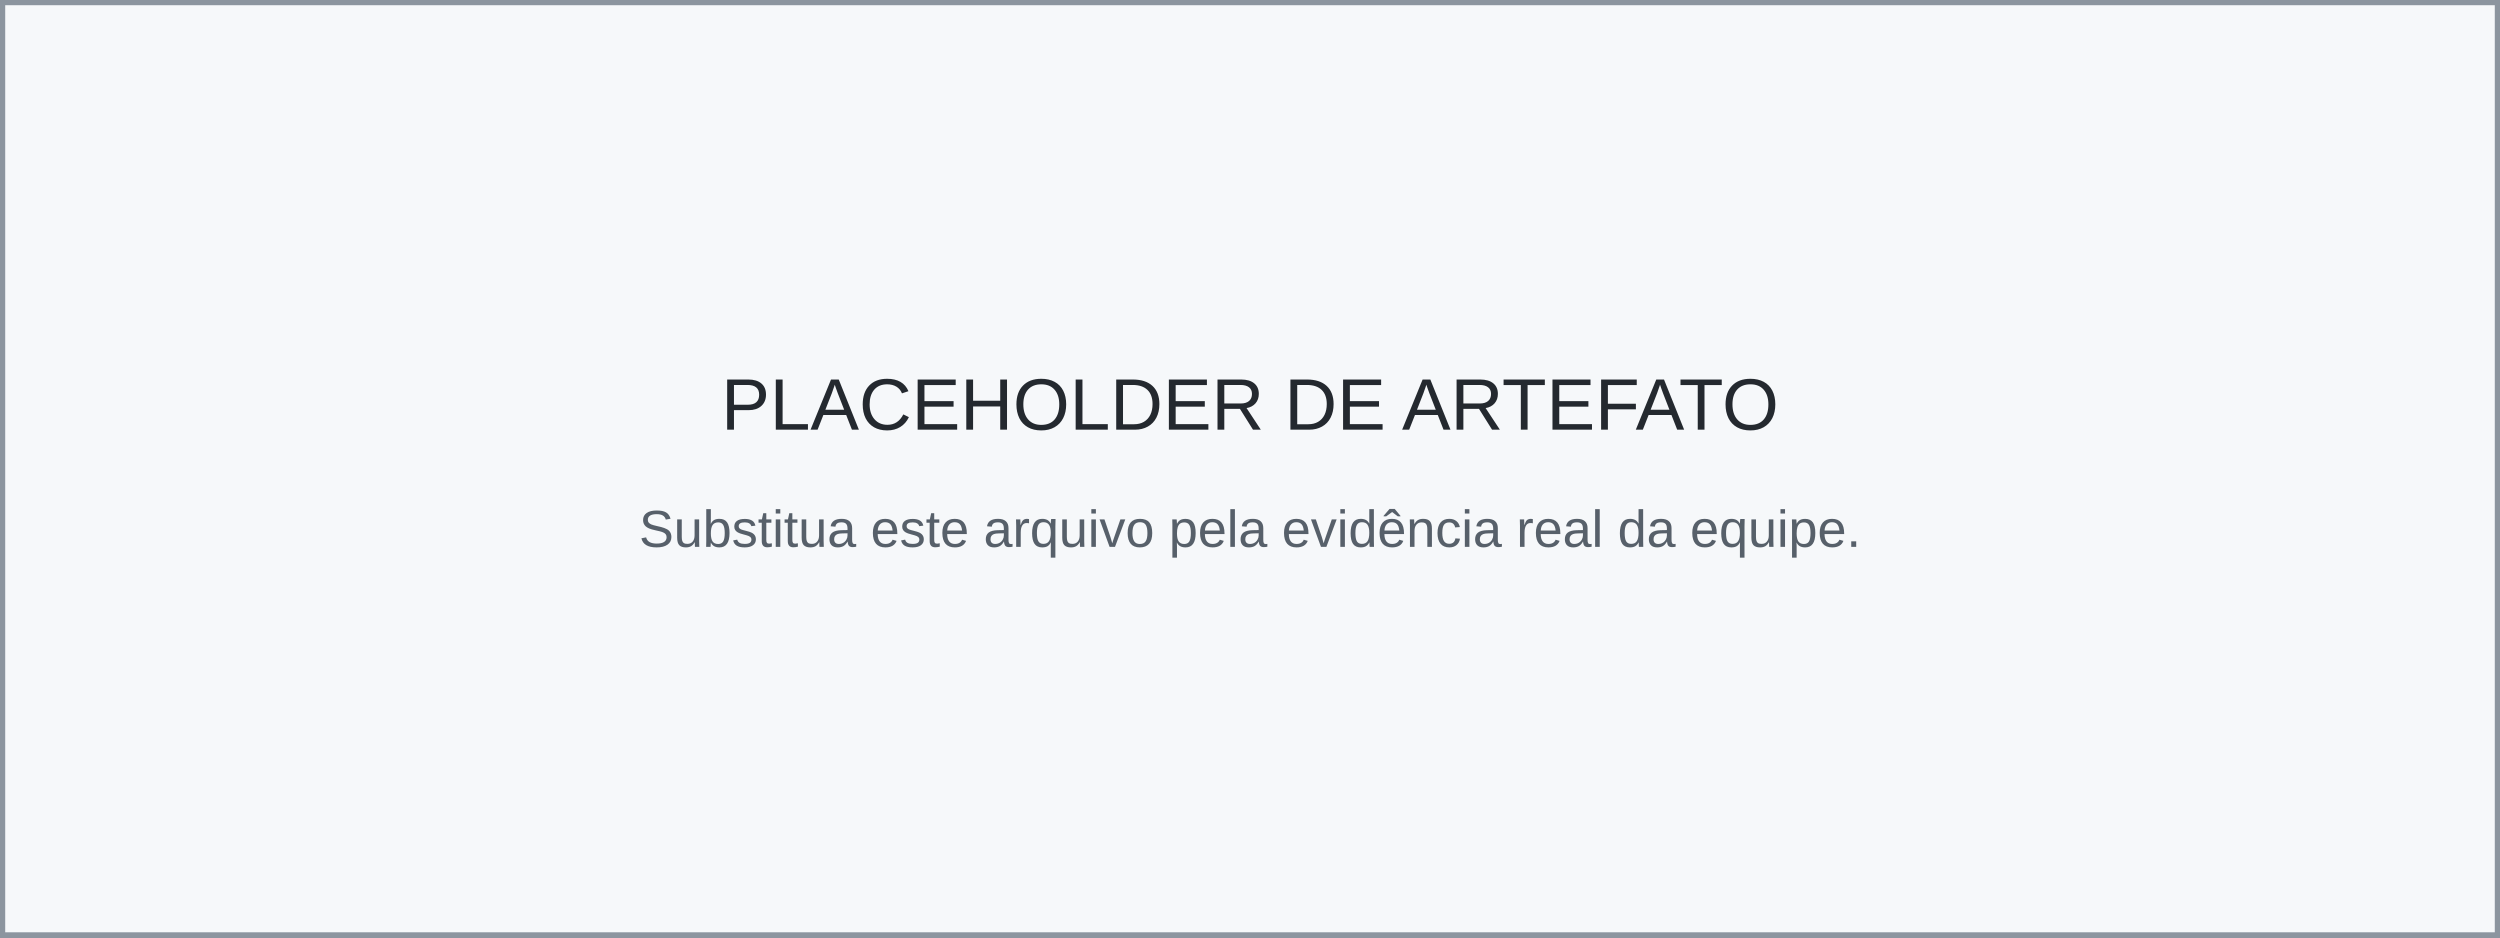
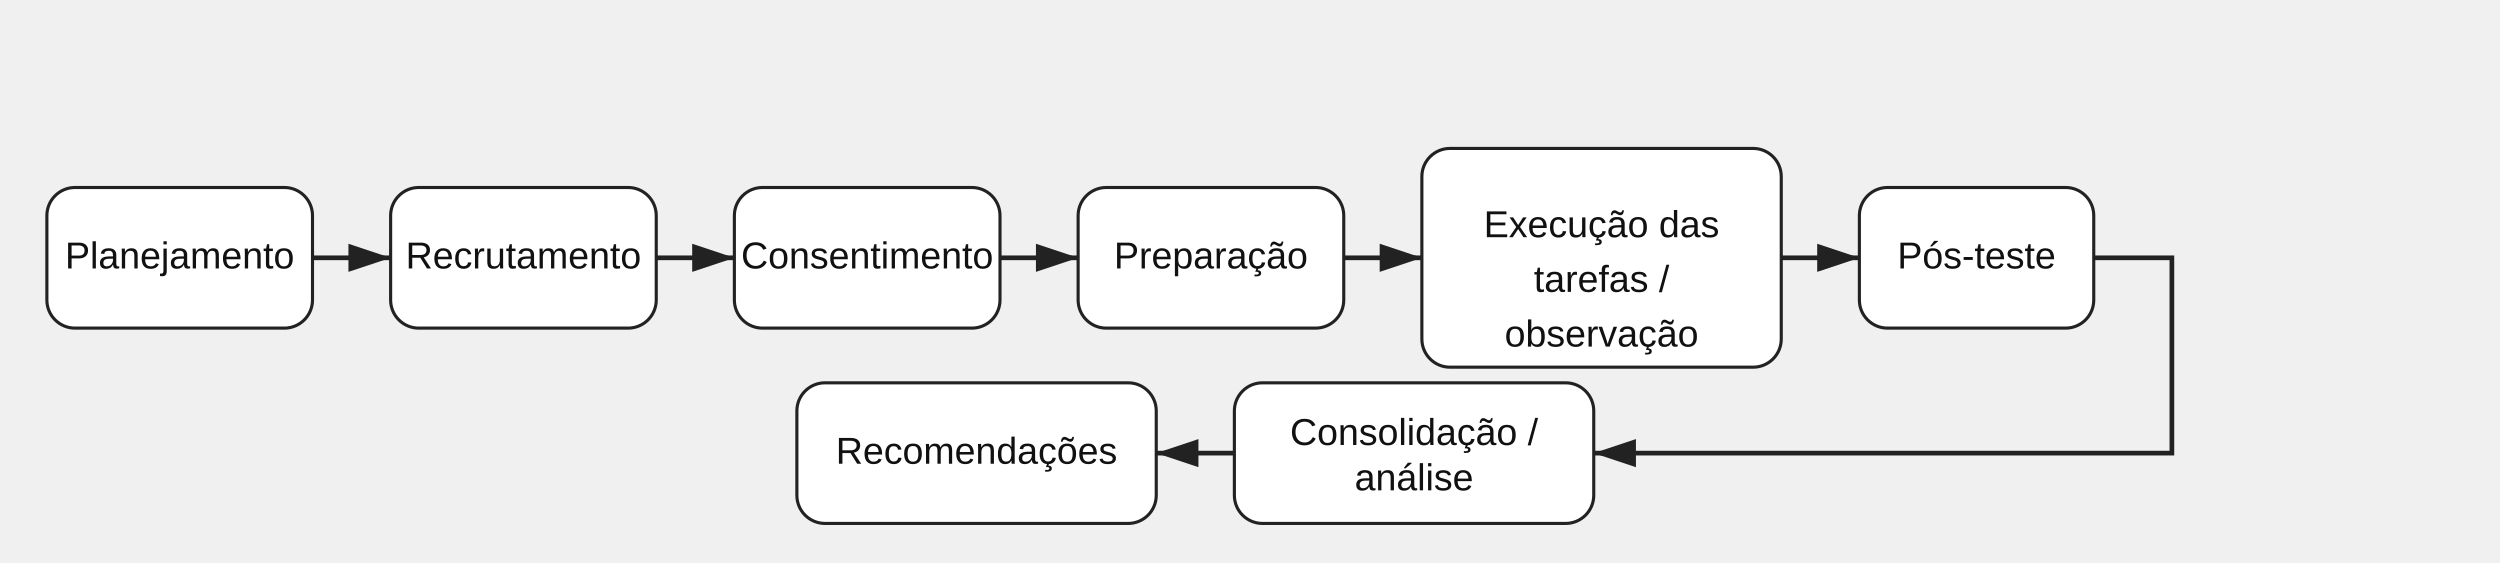
- <svg xmlns="http://www.w3.org/2000/svg" width="960" height="360" viewBox="0 0 960 360">
-   <rect width="100%" height="100%" fill="#f6f8fa" stroke="#8c959f" stroke-width="4" />
-   <text x="480" y="165" text-anchor="middle" font-family="Arial, sans-serif" font-size="28" fill="#24292f">PLACEHOLDER DE ARTEFATO</text>
-   <text x="480" y="210" text-anchor="middle" font-family="Arial, sans-serif" font-size="20" fill="#57606a">Substitua este arquivo pela evidência real da equipe.</text>
+ <svg xmlns="http://www.w3.org/2000/svg" width="1600" height="360" viewBox="0 0 1600 360">
+   <defs>
+     <marker id="arrow" markerWidth="10" markerHeight="10" refX="9" refY="3" orient="auto">
+       <path d="M0,0 L0,6 L9,3 z" fill="#222" />
+     </marker>
+     <style>
+       .box { fill:#fff; stroke:#222; stroke-width:2; }
+       .txt { font-family: Arial, sans-serif; font-size: 24px; fill:#111; text-anchor:middle; dominant-baseline:middle; }
+       .arrow { stroke:#222; stroke-width:3; fill:none; marker-end:url(#arrow); }
+     </style>
+   </defs>
+   <rect class="box" x="30" y="120" width="170" height="90" rx="18" />
+   <text class="txt" x="115" y="165">Planejamento</text>
+   <line class="arrow" x1="200" y1="165" x2="250" y2="165" />
+   <rect class="box" x="250" y="120" width="170" height="90" rx="18" />
+   <text class="txt" x="335" y="165">Recrutamento</text>
+   <line class="arrow" x1="420" y1="165" x2="470" y2="165" />
+   <rect class="box" x="470" y="120" width="170" height="90" rx="18" />
+   <text class="txt" x="555" y="165">Consentimento</text>
+   <line class="arrow" x1="640" y1="165" x2="690" y2="165" />
+   <rect class="box" x="690" y="120" width="170" height="90" rx="18" />
+   <text class="txt" x="775" y="165">Preparação</text>
+   <line class="arrow" x1="860" y1="165" x2="910" y2="165" />
+   <rect class="box" x="910" y="95" width="230" height="140" rx="18" />
+   <text class="txt" x="1025" y="145">Execução das</text>
+   <text class="txt" x="1025" y="180">tarefas /</text>
+   <text class="txt" x="1025" y="215">observação</text>
+   <line class="arrow" x1="1140" y1="165" x2="1190" y2="165" />
+   <rect class="box" x="1190" y="120" width="150" height="90" rx="18" />
+   <text class="txt" x="1265" y="165">Pós-teste</text>
+   <path class="arrow" d="M1340 165 H1390 V290 H1020" />
+   <rect class="box" x="790" y="245" width="230" height="90" rx="18" />
+   <text class="txt" x="905" y="278">Consolidação /</text>
+   <text class="txt" x="905" y="307">análise</text>
+   <line class="arrow" x1="790" y1="290" x2="740" y2="290" />
+   <rect class="box" x="510" y="245" width="230" height="90" rx="18" />
+   <text class="txt" x="625" y="290">Recomendações</text>
</svg>
